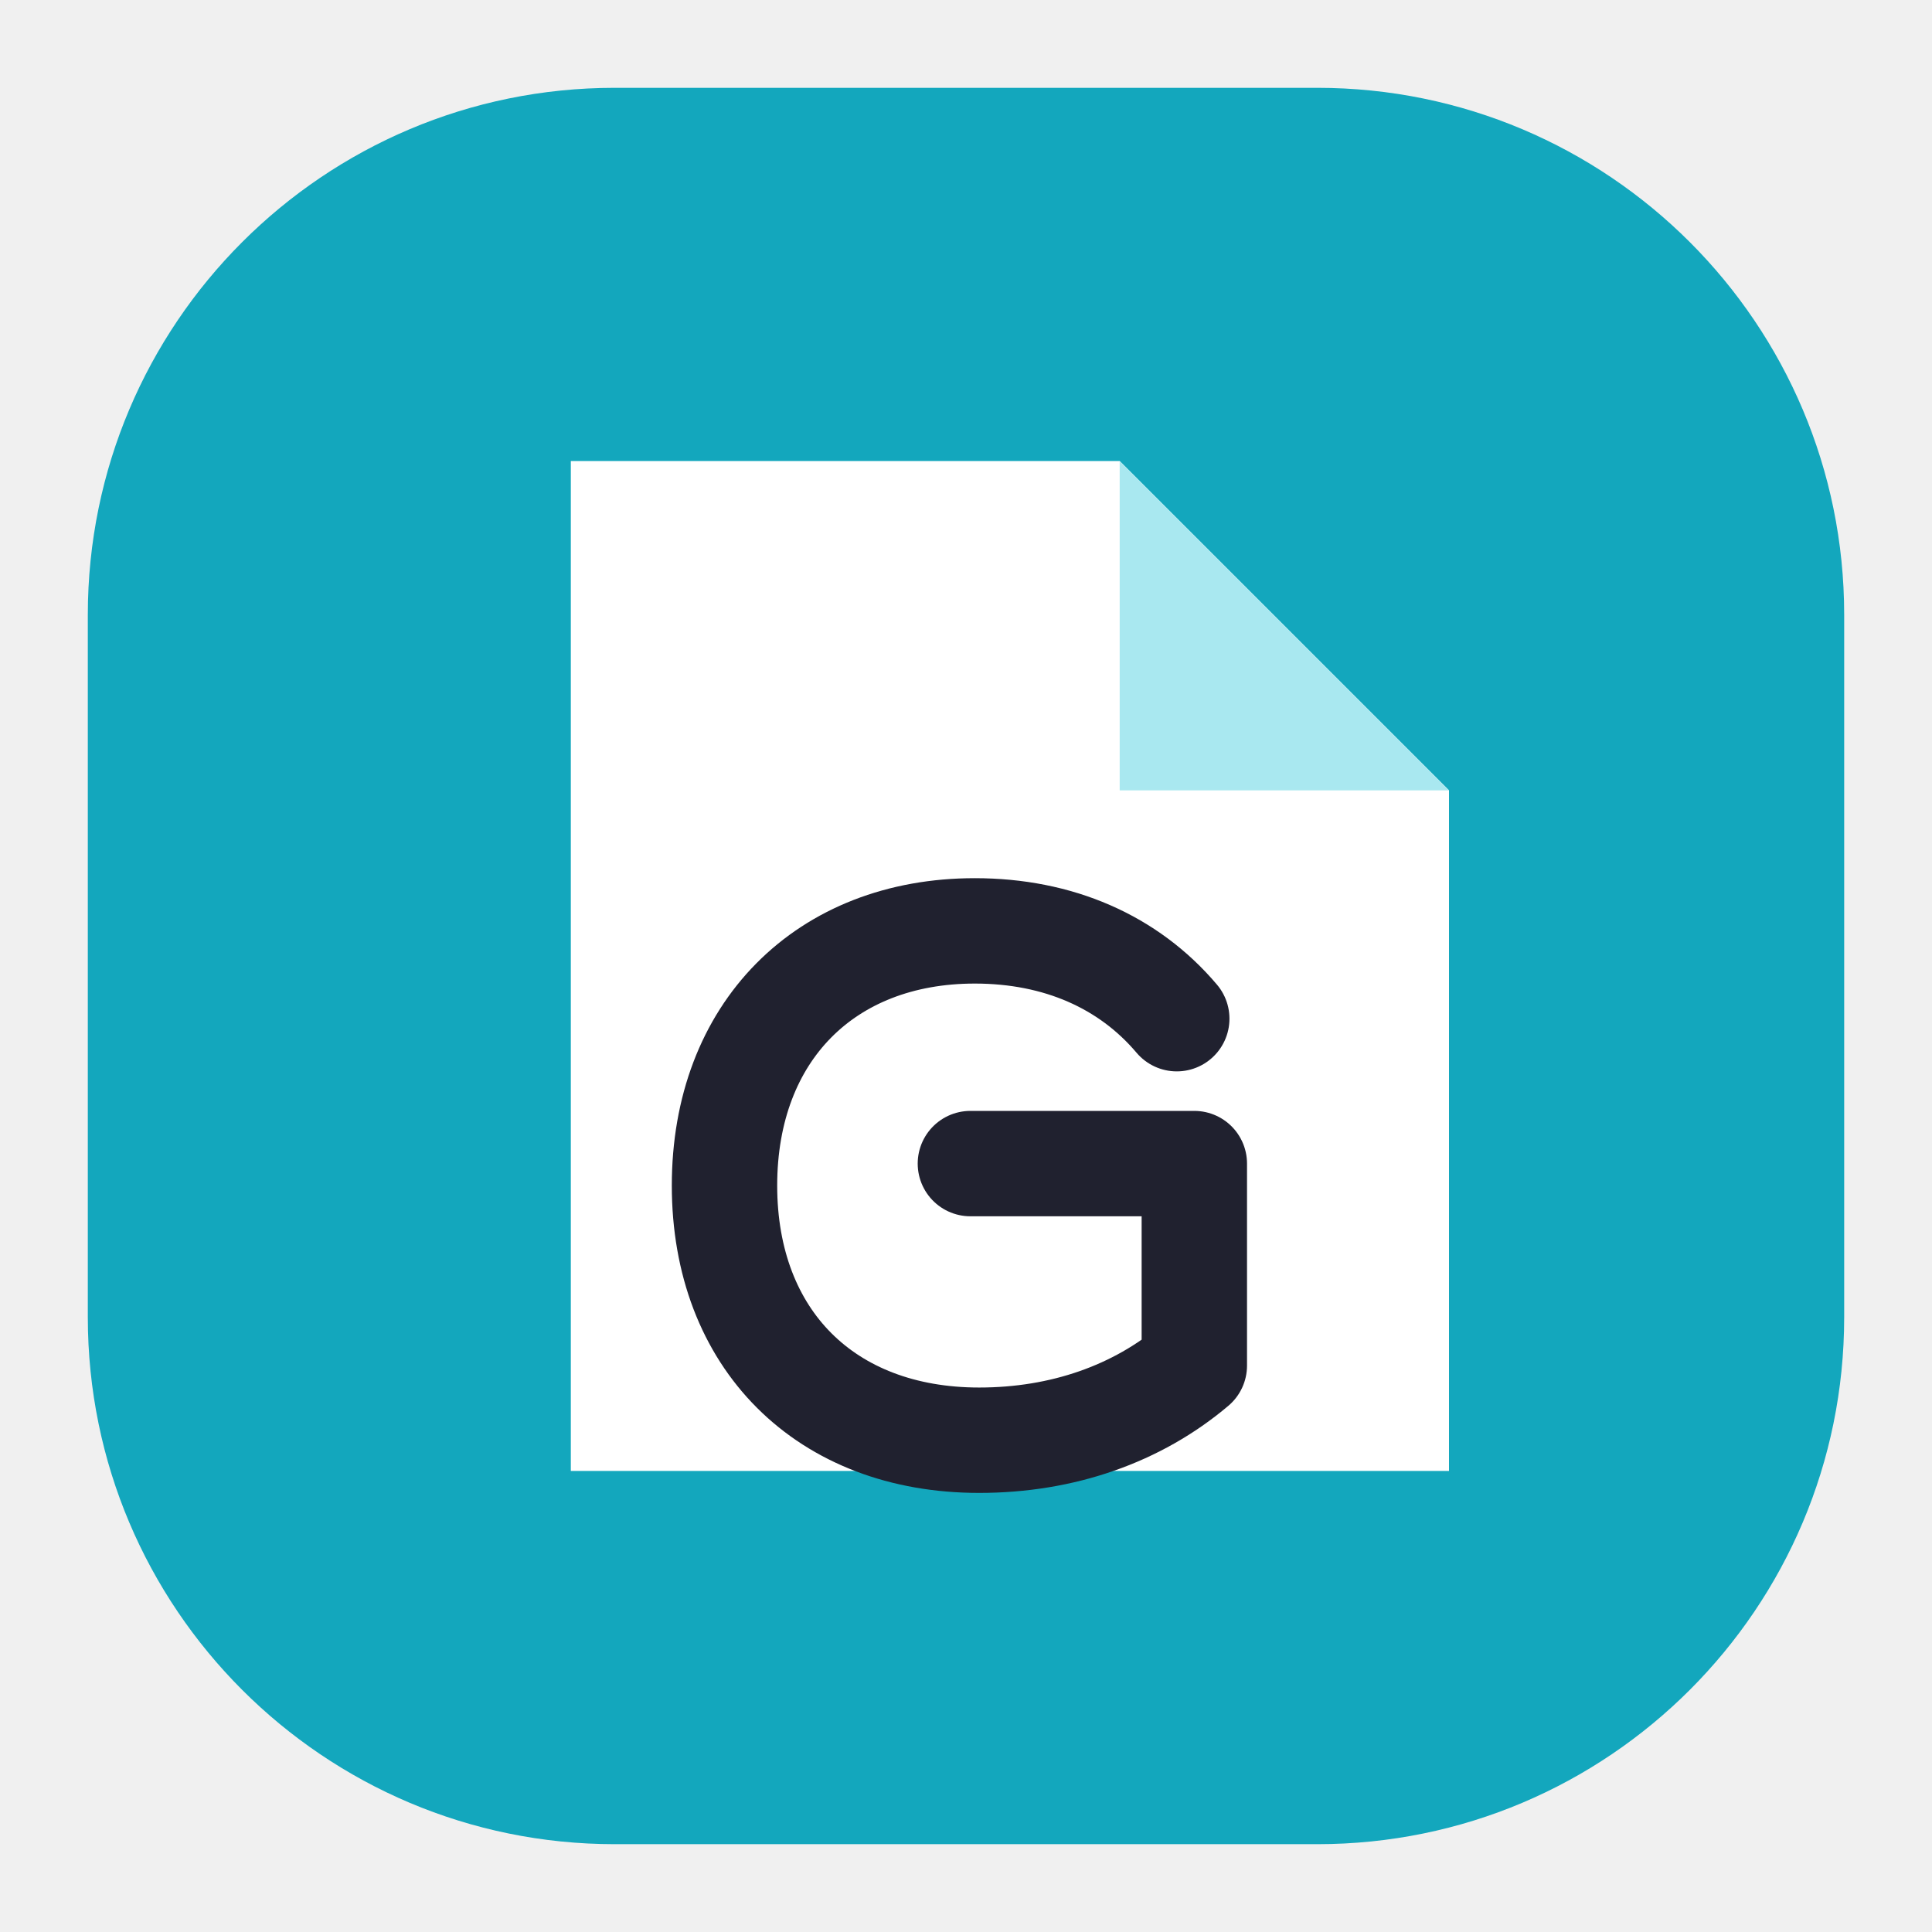
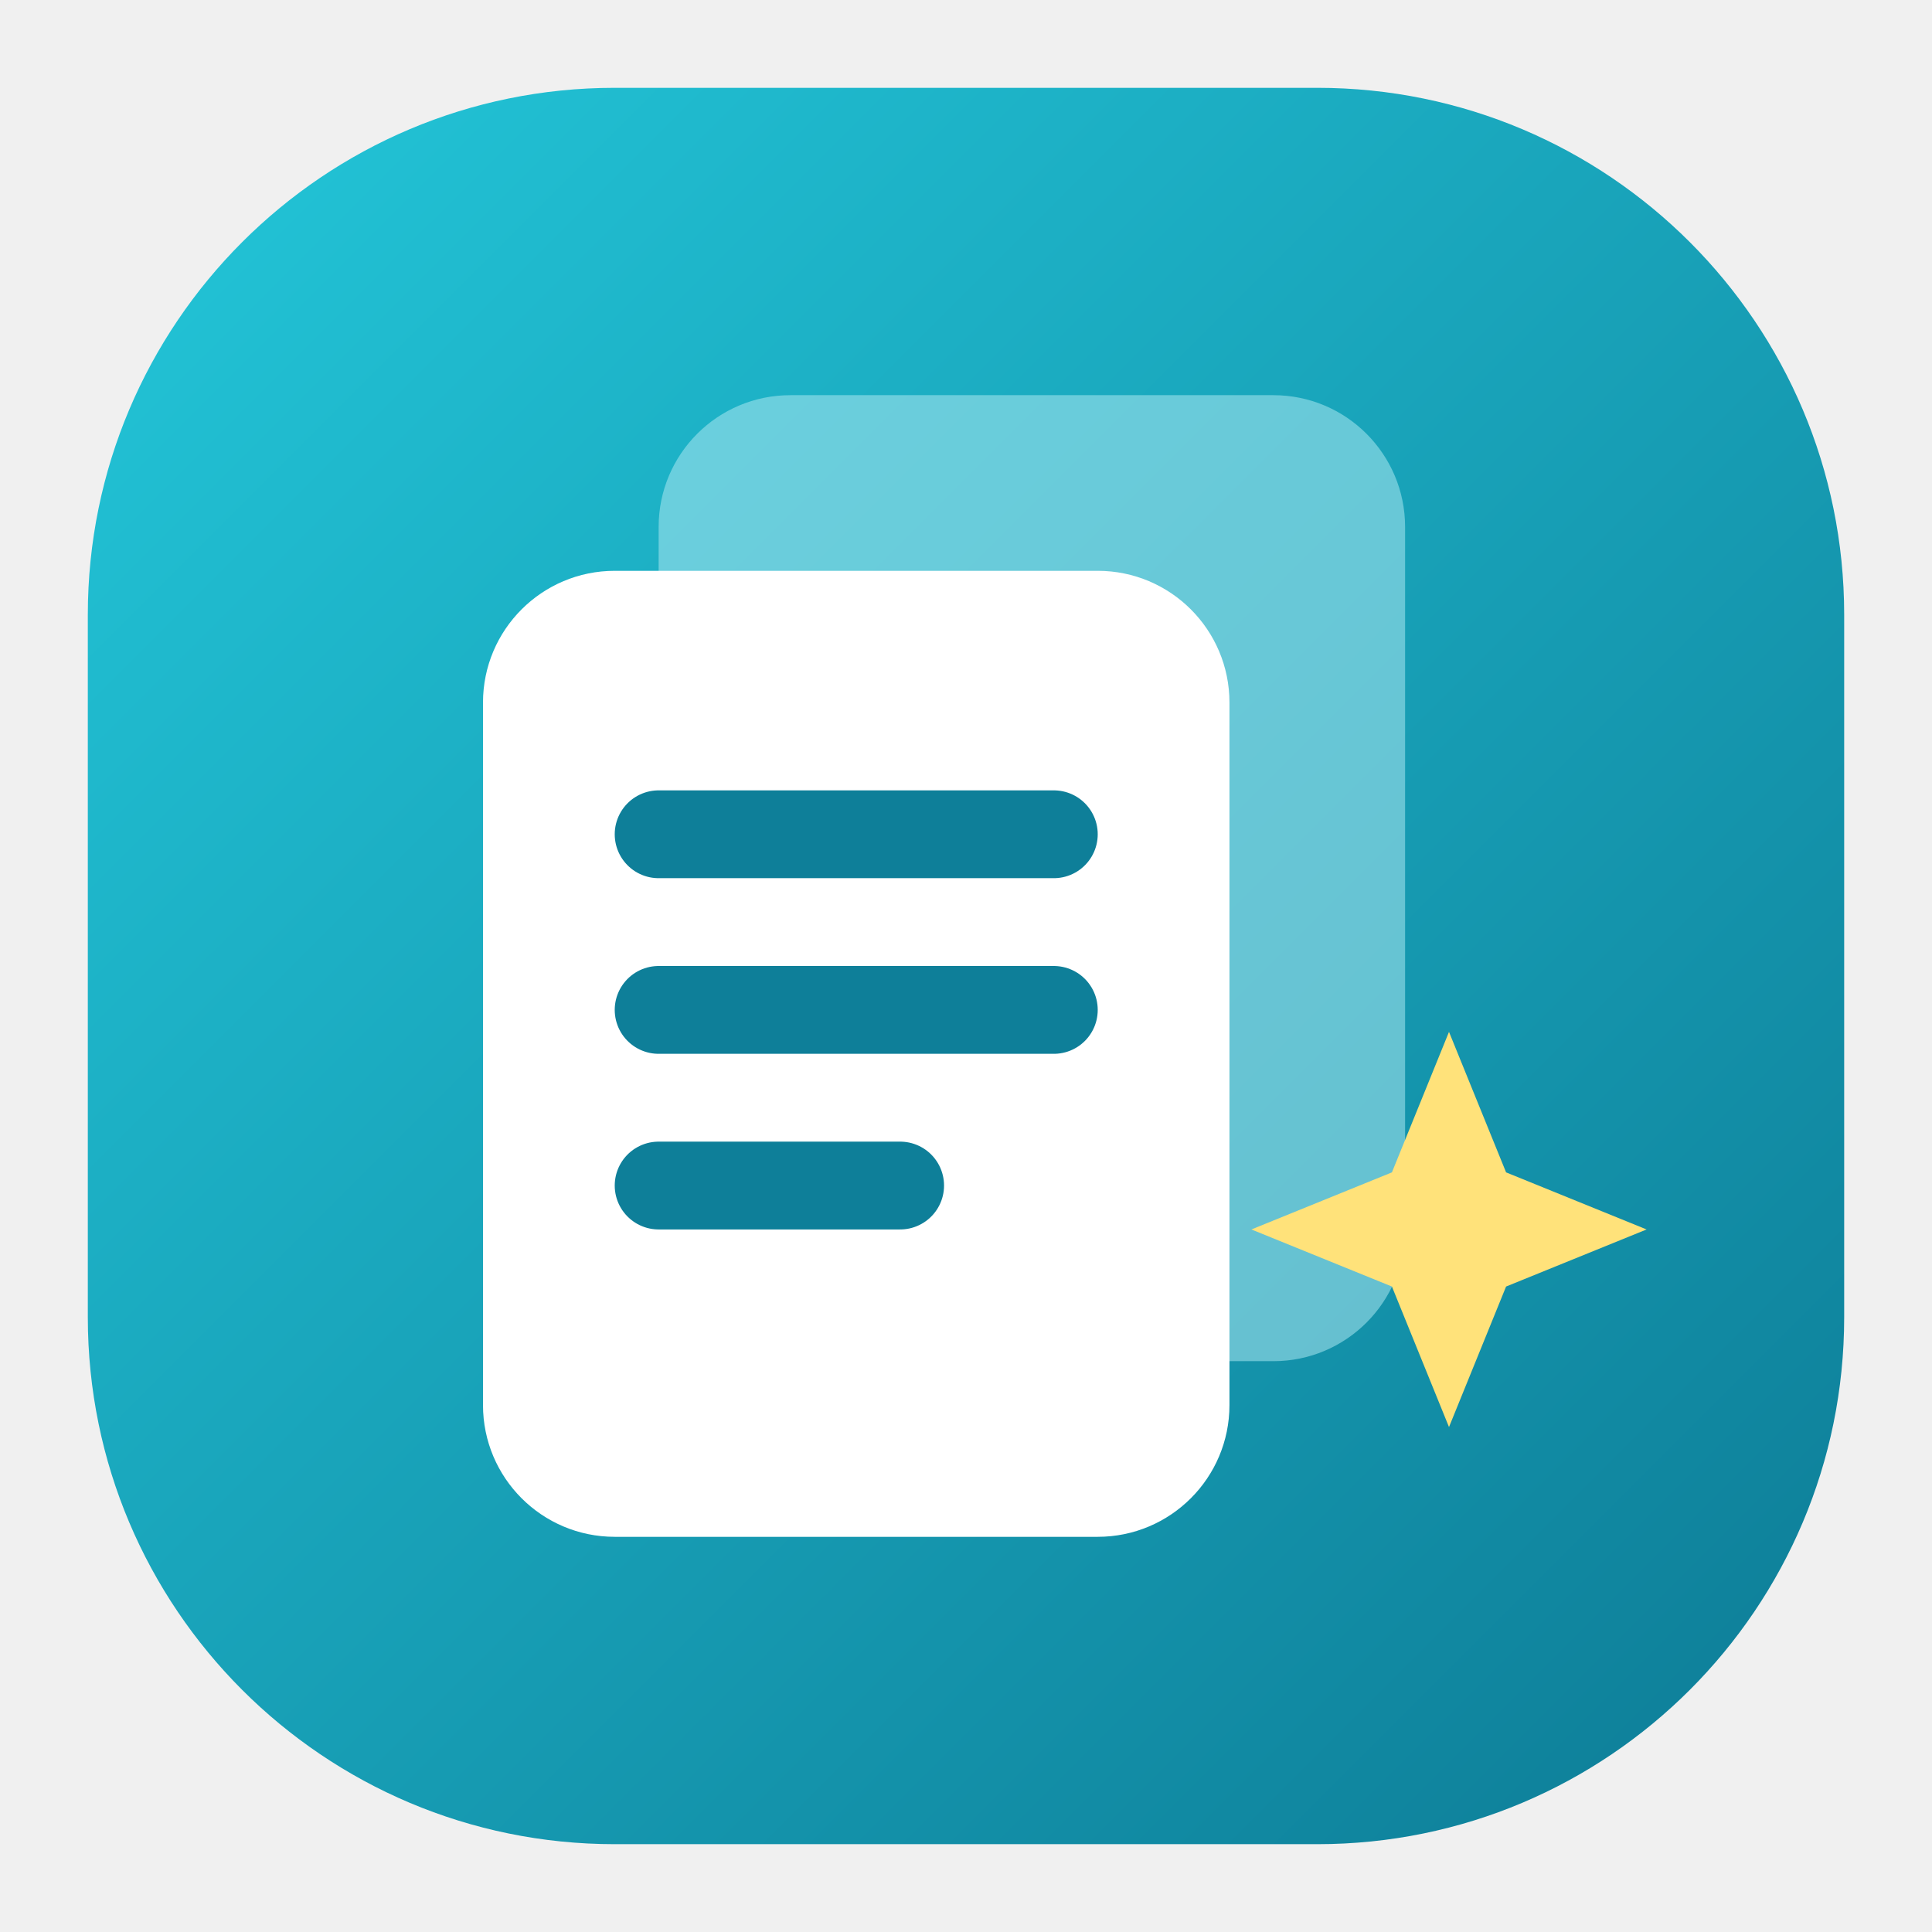
<svg xmlns="http://www.w3.org/2000/svg" width="44" height="44" viewBox="0 0 44 44" fill="none">
-   <rect x="2" y="2" width="40" height="40" rx="12" fill="#13A7BD" />
-   <path d="M13 10.5H25.5L33 18V33.5H13V10.5Z" fill="white" />
-   <path d="M25.5 10.5V18H33" fill="#A9E8F0" />
-   <path d="M26.8 23.2C25.7 21.9 24.1 21.2 22.2 21.2C18.8 21.2 16.5 23.5 16.5 27C16.5 30.5 18.8 32.8 22.3 32.8C24.2 32.8 25.9 32.2 27.2 31.1V26.5H22.1" stroke="#20212F" stroke-width="2.4" stroke-linecap="round" stroke-linejoin="round" />
+   <defs>
+     <linearGradient id="gd-bg" x1="4" y1="4" x2="40" y2="40" gradientUnits="userSpaceOnUse">
+       <stop stop-color="#22C3D6" />
+       <stop offset="1" stop-color="#0E7F99" />
+     </linearGradient>
+   </defs>
+   <rect x="2" y="2" width="40" height="40" rx="12" fill="url(#gd-bg)" />
+   <rect x="15" y="9" width="17" height="22" rx="3" fill="#A9E8F0" opacity="0.55" />
+   <rect x="11" y="13" width="17" height="22" rx="3" fill="white" />
+   <path d="M15 19H24M15 23H24M15 27H20.5" stroke="#0E7F99" stroke-width="2" stroke-linecap="round" />
+   <path d="M33 23.5L34.3 26.7L37.5 28L34.3 29.3L33 32.5L31.7 29.3L28.5 28L31.7 26.7L33 23.5Z" fill="#FFE27A" />
</svg>
